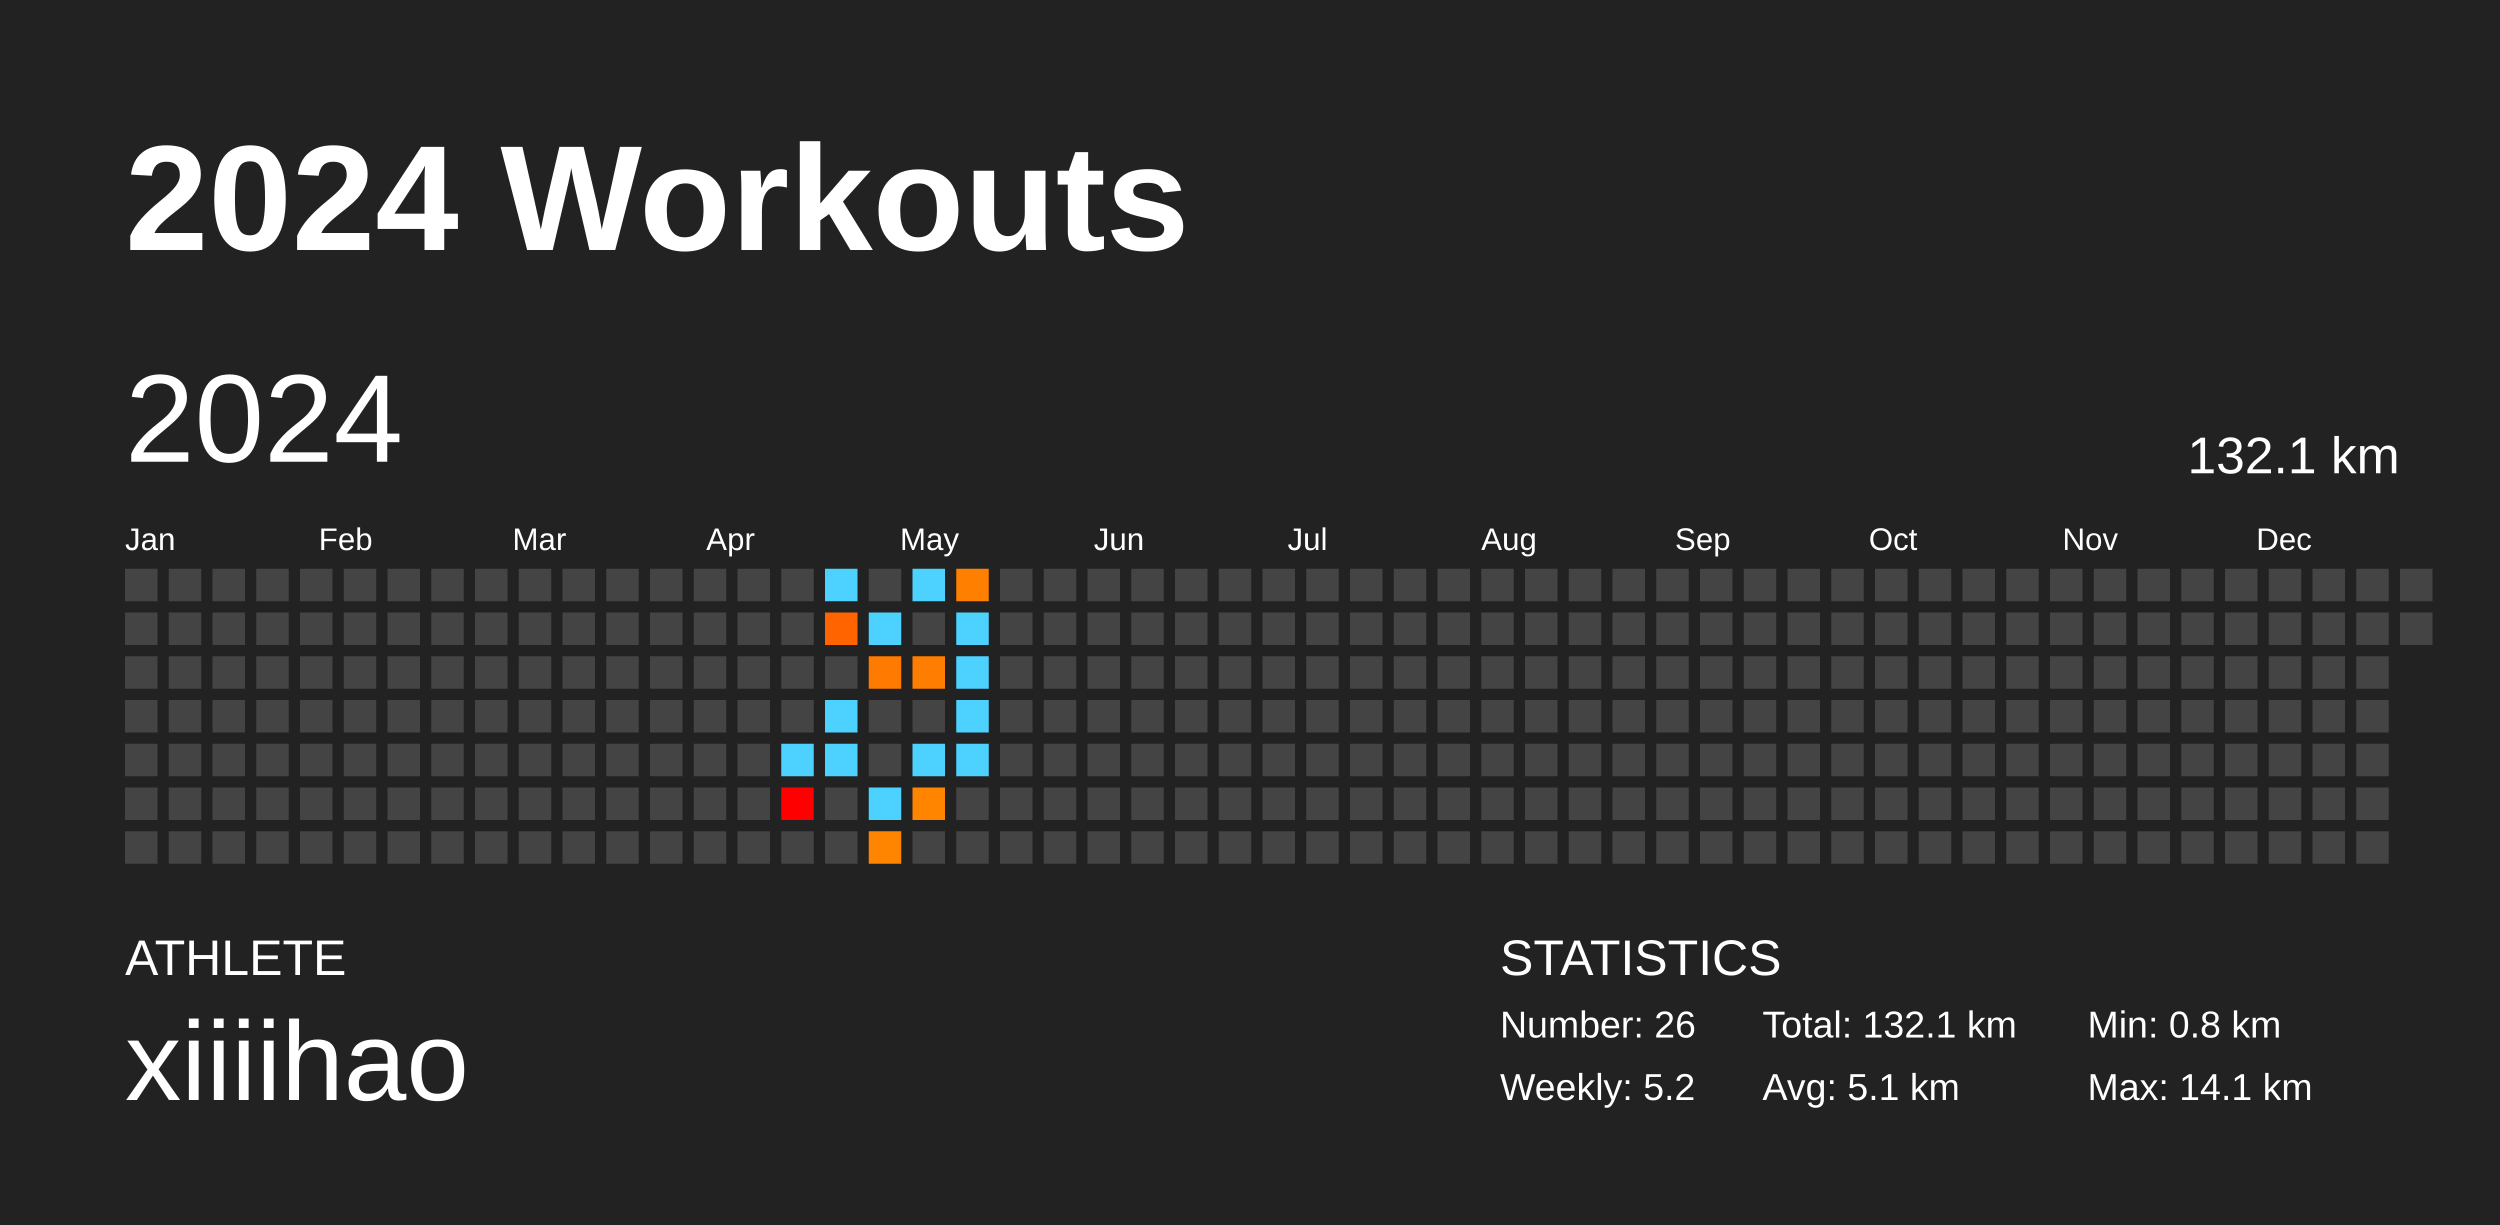
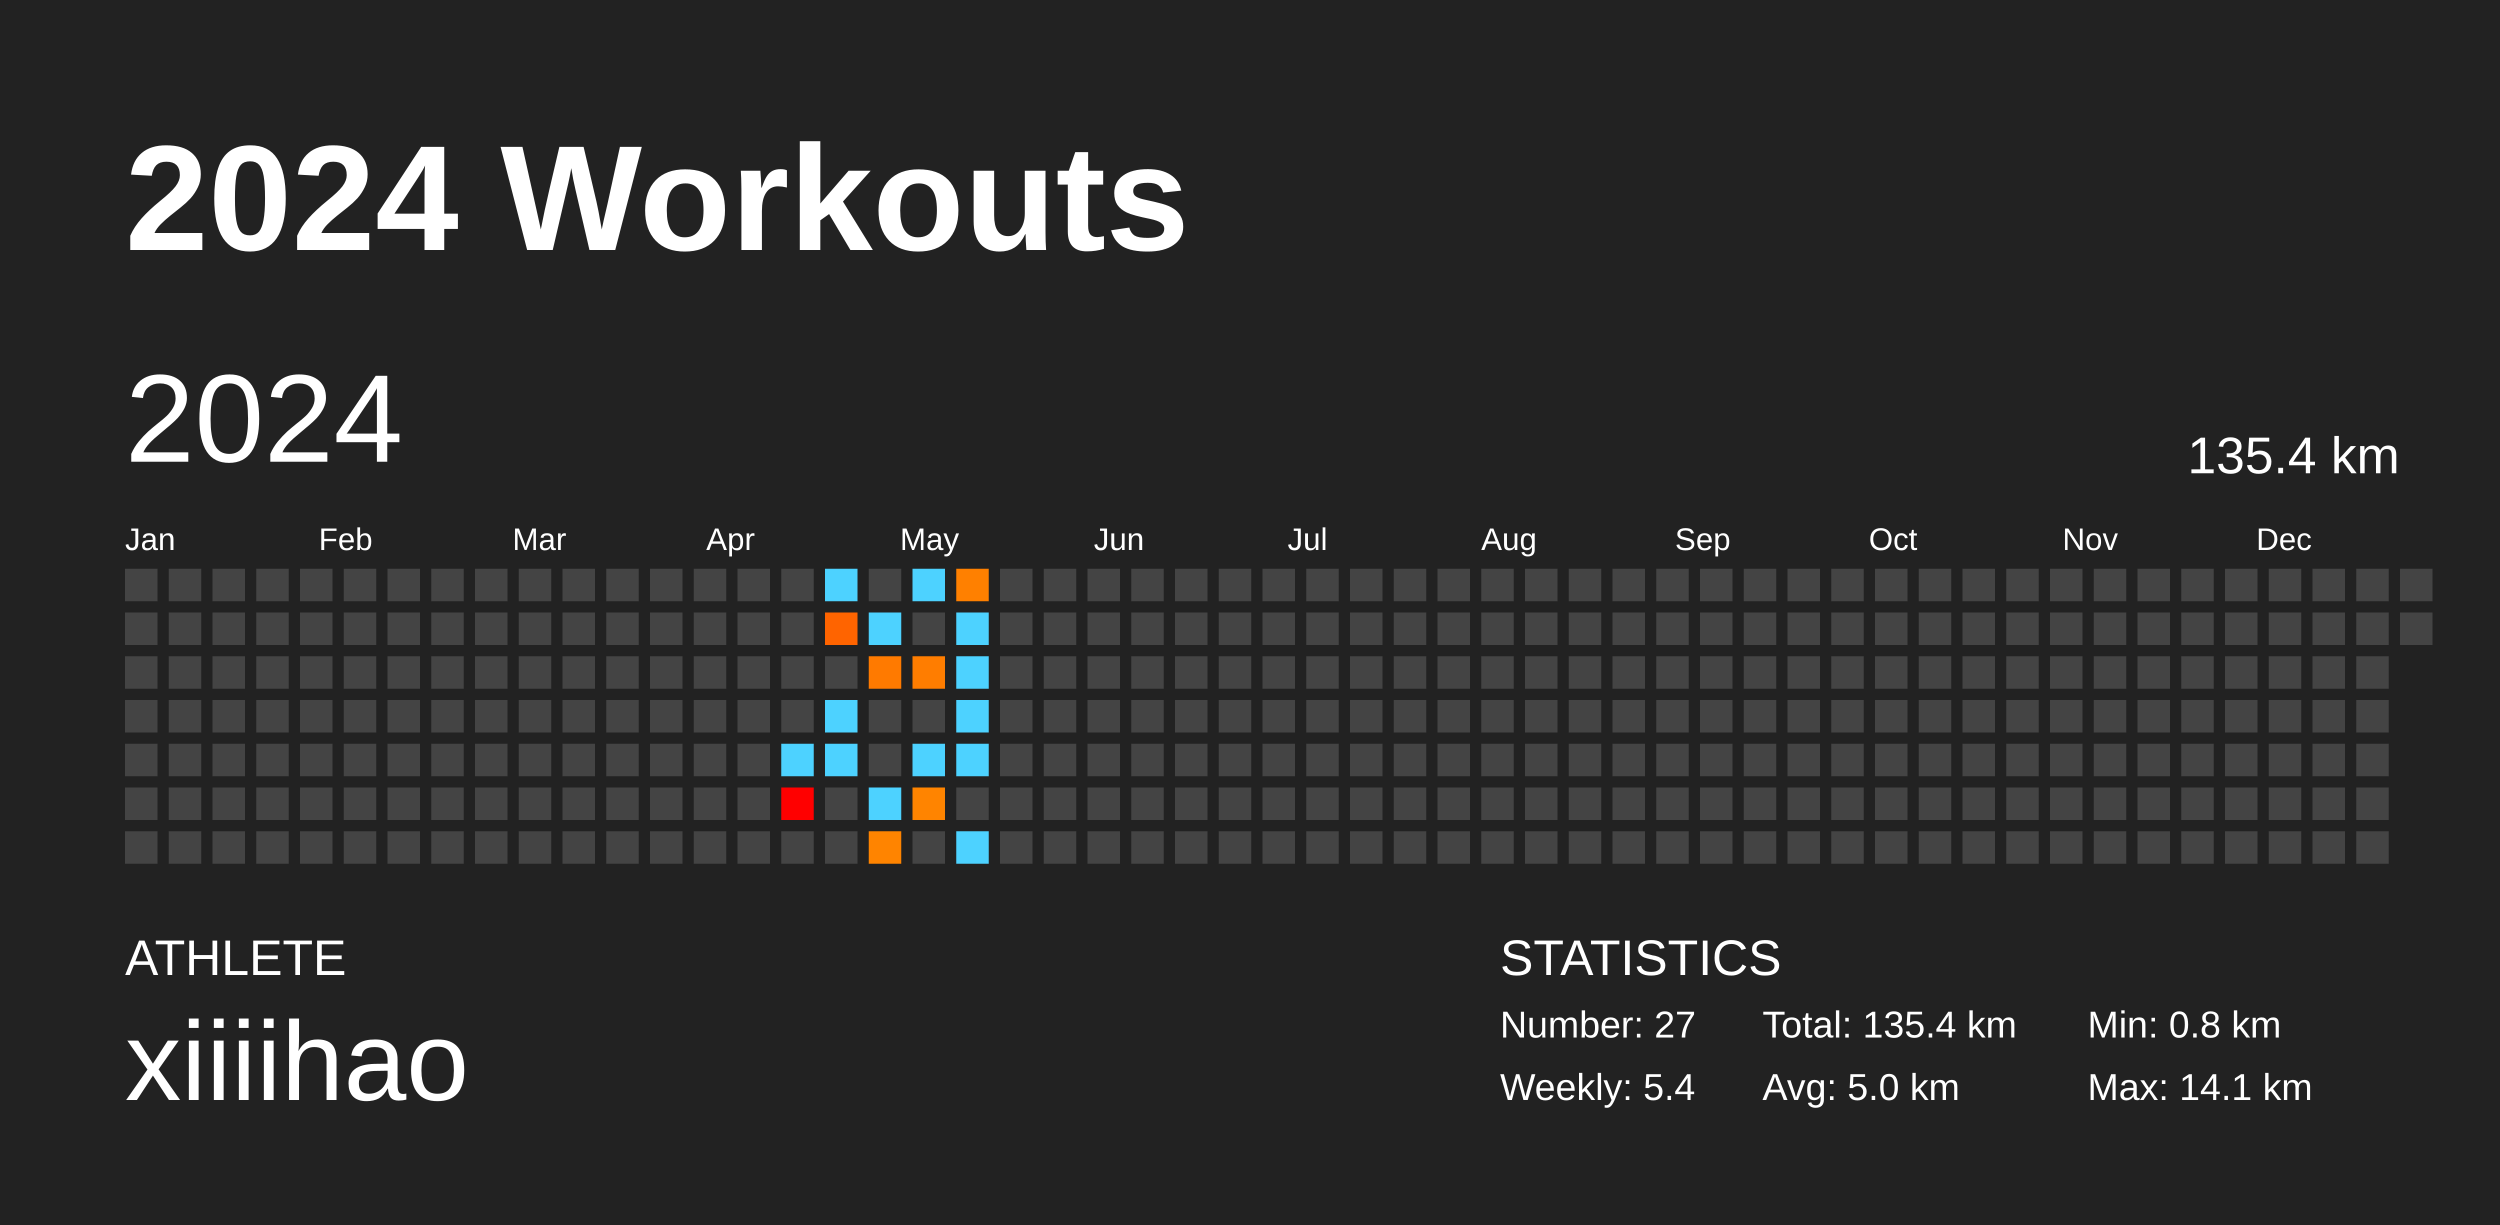
<svg xmlns="http://www.w3.org/2000/svg" baseProfile="full" height="98mm" version="1.1" viewBox="0,0,200,98" width="200mm">
  <defs />
  <rect fill="#222222" height="98" width="200" x="0" y="0" />
  <text fill="#FFFFFF" style="font-size:12px; font-family:Arial; font-weight:bold;" x="10" y="20">2024 Workouts</text>
  <text fill="#FFFFFF" style="font-size:4px; font-family:Arial" x="10" y="78">ATHLETE</text>
  <text fill="#FFFFFF" style="font-size:9px; font-family:Arial" x="10" y="88">xiiiihao</text>
  <text fill="#FFFFFF" style="font-size:4px; font-family:Arial" x="120" y="78">STATISTICS</text>
-   <text fill="#FFFFFF" style="font-size:3px; font-family:Arial" x="120" y="83">Number: 26</text>
-   <text fill="#FFFFFF" style="font-size:3px; font-family:Arial" x="120" y="88">Weekly: 5.2</text>
-   <text fill="#FFFFFF" style="font-size:3px; font-family:Arial" x="141" y="83">Total: 132.1 km</text>
-   <text fill="#FFFFFF" style="font-size:3px; font-family:Arial" x="141" y="88">Avg: 5.1 km</text>
+   <text fill="#FFFFFF" style="font-size:3px; font-family:Arial" x="120" y="83">Number: 27</text>
+   <text fill="#FFFFFF" style="font-size:3px; font-family:Arial" x="120" y="88">Weekly: 5.4</text>
+   <text fill="#FFFFFF" style="font-size:3px; font-family:Arial" x="141" y="83">Total: 135.4 km</text>
+   <text fill="#FFFFFF" style="font-size:3px; font-family:Arial" x="141" y="88">Avg: 5.0 km</text>
  <text fill="#FFFFFF" style="font-size:3px; font-family:Arial" x="167" y="83">Min: 0.8 km</text>
  <text fill="#FFFFFF" style="font-size:3px; font-family:Arial" x="167" y="88">Max: 14.1 km</text>
  <text dominant-baseline="hanging" fill="#FFFFFF" style="font-size:10.0px; font-family:Arial;" x="10" y="30">2024</text>
-   <text dominant-baseline="hanging" fill="#FFFFFF" style="font-size:4.125px; font-family:Arial;" x="175" y="35">132.1 km</text>
+   <text dominant-baseline="hanging" fill="#FFFFFF" style="font-size:4.125px; font-family:Arial;" x="175" y="35">135.4 km</text>
  <text fill="#FFFFFF" style="font-size:2.5px; font-family:Arial" x="10.0" y="44">Jan</text>
  <text fill="#FFFFFF" style="font-size:2.5px; font-family:Arial" x="25.5" y="44">Feb</text>
  <text fill="#FFFFFF" style="font-size:2.5px; font-family:Arial" x="41.0" y="44">Mar</text>
  <text fill="#FFFFFF" style="font-size:2.5px; font-family:Arial" x="56.5" y="44">Apr</text>
  <text fill="#FFFFFF" style="font-size:2.5px; font-family:Arial" x="72.0" y="44">May</text>
  <text fill="#FFFFFF" style="font-size:2.5px; font-family:Arial" x="87.5" y="44">Jun</text>
  <text fill="#FFFFFF" style="font-size:2.5px; font-family:Arial" x="103.0" y="44">Jul</text>
  <text fill="#FFFFFF" style="font-size:2.5px; font-family:Arial" x="118.5" y="44">Aug</text>
  <text fill="#FFFFFF" style="font-size:2.5px; font-family:Arial" x="134.0" y="44">Sep</text>
  <text fill="#FFFFFF" style="font-size:2.5px; font-family:Arial" x="149.5" y="44">Oct</text>
  <text fill="#FFFFFF" style="font-size:2.5px; font-family:Arial" x="165.0" y="44">Nov</text>
  <text fill="#FFFFFF" style="font-size:2.5px; font-family:Arial" x="180.5" y="44">Dec</text>
  <rect fill="#444444" height="2.6" width="2.6" x="10.0" y="45.5" />
  <rect fill="#444444" height="2.6" width="2.6" x="10.0" y="49.0" />
  <rect fill="#444444" height="2.6" width="2.6" x="10.0" y="52.5" />
  <rect fill="#444444" height="2.6" width="2.6" x="10.0" y="56.0" />
  <rect fill="#444444" height="2.6" width="2.6" x="10.0" y="59.5" />
  <rect fill="#444444" height="2.6" width="2.6" x="10.0" y="63.0" />
  <rect fill="#444444" height="2.6" width="2.6" x="10.0" y="66.5" />
  <rect fill="#444444" height="2.6" width="2.6" x="13.5" y="45.5" />
  <rect fill="#444444" height="2.6" width="2.6" x="13.5" y="49.0" />
  <rect fill="#444444" height="2.6" width="2.6" x="13.5" y="52.5" />
  <rect fill="#444444" height="2.6" width="2.6" x="13.5" y="56.0" />
  <rect fill="#444444" height="2.6" width="2.6" x="13.5" y="59.5" />
  <rect fill="#444444" height="2.6" width="2.6" x="13.5" y="63.0" />
  <rect fill="#444444" height="2.6" width="2.6" x="13.5" y="66.5" />
  <rect fill="#444444" height="2.6" width="2.6" x="17.0" y="45.5" />
  <rect fill="#444444" height="2.6" width="2.6" x="17.0" y="49.0" />
  <rect fill="#444444" height="2.6" width="2.6" x="17.0" y="52.5" />
  <rect fill="#444444" height="2.6" width="2.6" x="17.0" y="56.0" />
  <rect fill="#444444" height="2.6" width="2.6" x="17.0" y="59.5" />
  <rect fill="#444444" height="2.6" width="2.6" x="17.0" y="63.0" />
  <rect fill="#444444" height="2.6" width="2.6" x="17.0" y="66.5" />
  <rect fill="#444444" height="2.6" width="2.6" x="20.5" y="45.5" />
  <rect fill="#444444" height="2.6" width="2.6" x="20.5" y="49.0" />
  <rect fill="#444444" height="2.6" width="2.6" x="20.5" y="52.5" />
  <rect fill="#444444" height="2.6" width="2.6" x="20.5" y="56.0" />
  <rect fill="#444444" height="2.6" width="2.6" x="20.5" y="59.5" />
  <rect fill="#444444" height="2.6" width="2.6" x="20.5" y="63.0" />
  <rect fill="#444444" height="2.6" width="2.6" x="20.5" y="66.5" />
  <rect fill="#444444" height="2.6" width="2.6" x="24.0" y="45.5" />
  <rect fill="#444444" height="2.6" width="2.6" x="24.0" y="49.0" />
  <rect fill="#444444" height="2.6" width="2.6" x="24.0" y="52.5" />
  <rect fill="#444444" height="2.6" width="2.6" x="24.0" y="56.0" />
  <rect fill="#444444" height="2.6" width="2.6" x="24.0" y="59.5" />
  <rect fill="#444444" height="2.6" width="2.6" x="24.0" y="63.0" />
  <rect fill="#444444" height="2.6" width="2.6" x="24.0" y="66.5" />
  <rect fill="#444444" height="2.6" width="2.6" x="27.5" y="45.5" />
  <rect fill="#444444" height="2.6" width="2.6" x="27.5" y="49.0" />
  <rect fill="#444444" height="2.6" width="2.6" x="27.5" y="52.5" />
  <rect fill="#444444" height="2.6" width="2.6" x="27.5" y="56.0" />
  <rect fill="#444444" height="2.6" width="2.6" x="27.5" y="59.5" />
  <rect fill="#444444" height="2.6" width="2.6" x="27.5" y="63.0" />
  <rect fill="#444444" height="2.6" width="2.6" x="27.5" y="66.5" />
  <rect fill="#444444" height="2.6" width="2.6" x="31.0" y="45.5" />
  <rect fill="#444444" height="2.6" width="2.6" x="31.0" y="49.0" />
  <rect fill="#444444" height="2.6" width="2.6" x="31.0" y="52.5" />
  <rect fill="#444444" height="2.6" width="2.6" x="31.0" y="56.0" />
  <rect fill="#444444" height="2.6" width="2.6" x="31.0" y="59.5" />
  <rect fill="#444444" height="2.6" width="2.6" x="31.0" y="63.0" />
  <rect fill="#444444" height="2.6" width="2.6" x="31.0" y="66.5" />
  <rect fill="#444444" height="2.6" width="2.6" x="34.5" y="45.5" />
  <rect fill="#444444" height="2.6" width="2.6" x="34.5" y="49.0" />
  <rect fill="#444444" height="2.6" width="2.6" x="34.5" y="52.5" />
  <rect fill="#444444" height="2.6" width="2.6" x="34.5" y="56.0" />
  <rect fill="#444444" height="2.6" width="2.6" x="34.5" y="59.5" />
  <rect fill="#444444" height="2.6" width="2.6" x="34.5" y="63.0" />
  <rect fill="#444444" height="2.6" width="2.6" x="34.5" y="66.5" />
  <rect fill="#444444" height="2.6" width="2.6" x="38.0" y="45.5" />
  <rect fill="#444444" height="2.6" width="2.6" x="38.0" y="49.0" />
  <rect fill="#444444" height="2.6" width="2.6" x="38.0" y="52.5" />
  <rect fill="#444444" height="2.6" width="2.6" x="38.0" y="56.0" />
  <rect fill="#444444" height="2.6" width="2.6" x="38.0" y="59.5" />
  <rect fill="#444444" height="2.6" width="2.6" x="38.0" y="63.0" />
  <rect fill="#444444" height="2.6" width="2.6" x="38.0" y="66.5" />
  <rect fill="#444444" height="2.6" width="2.6" x="41.5" y="45.5" />
  <rect fill="#444444" height="2.6" width="2.6" x="41.5" y="49.0" />
  <rect fill="#444444" height="2.6" width="2.6" x="41.5" y="52.5" />
  <rect fill="#444444" height="2.6" width="2.6" x="41.5" y="56.0" />
  <rect fill="#444444" height="2.6" width="2.6" x="41.5" y="59.5" />
  <rect fill="#444444" height="2.6" width="2.6" x="41.5" y="63.0" />
  <rect fill="#444444" height="2.6" width="2.6" x="41.5" y="66.5" />
  <rect fill="#444444" height="2.6" width="2.6" x="45.0" y="45.5" />
  <rect fill="#444444" height="2.6" width="2.6" x="45.0" y="49.0" />
  <rect fill="#444444" height="2.6" width="2.6" x="45.0" y="52.5" />
  <rect fill="#444444" height="2.6" width="2.6" x="45.0" y="56.0" />
  <rect fill="#444444" height="2.6" width="2.6" x="45.0" y="59.5" />
  <rect fill="#444444" height="2.6" width="2.6" x="45.0" y="63.0" />
  <rect fill="#444444" height="2.6" width="2.6" x="45.0" y="66.5" />
  <rect fill="#444444" height="2.6" width="2.6" x="48.5" y="45.5" />
  <rect fill="#444444" height="2.6" width="2.6" x="48.5" y="49.0" />
  <rect fill="#444444" height="2.6" width="2.6" x="48.5" y="52.5" />
  <rect fill="#444444" height="2.6" width="2.6" x="48.5" y="56.0" />
  <rect fill="#444444" height="2.6" width="2.6" x="48.5" y="59.5" />
  <rect fill="#444444" height="2.6" width="2.6" x="48.5" y="63.0" />
  <rect fill="#444444" height="2.6" width="2.6" x="48.5" y="66.5" />
  <rect fill="#444444" height="2.6" width="2.6" x="52.0" y="45.5" />
  <rect fill="#444444" height="2.6" width="2.6" x="52.0" y="49.0" />
  <rect fill="#444444" height="2.6" width="2.6" x="52.0" y="52.5" />
  <rect fill="#444444" height="2.6" width="2.6" x="52.0" y="56.0" />
  <rect fill="#444444" height="2.6" width="2.6" x="52.0" y="59.5" />
  <rect fill="#444444" height="2.6" width="2.6" x="52.0" y="63.0" />
  <rect fill="#444444" height="2.6" width="2.6" x="52.0" y="66.5" />
  <rect fill="#444444" height="2.6" width="2.6" x="55.5" y="45.5" />
  <rect fill="#444444" height="2.6" width="2.6" x="55.5" y="49.0" />
  <rect fill="#444444" height="2.6" width="2.6" x="55.5" y="52.5" />
  <rect fill="#444444" height="2.6" width="2.6" x="55.5" y="56.0" />
  <rect fill="#444444" height="2.6" width="2.6" x="55.5" y="59.5" />
  <rect fill="#444444" height="2.6" width="2.6" x="55.5" y="63.0" />
  <rect fill="#444444" height="2.6" width="2.6" x="55.5" y="66.5" />
  <rect fill="#444444" height="2.6" width="2.6" x="59.0" y="45.5" />
  <rect fill="#444444" height="2.6" width="2.6" x="59.0" y="49.0" />
  <rect fill="#444444" height="2.6" width="2.6" x="59.0" y="52.5" />
  <rect fill="#444444" height="2.6" width="2.6" x="59.0" y="56.0" />
  <rect fill="#444444" height="2.6" width="2.6" x="59.0" y="59.5" />
  <rect fill="#444444" height="2.6" width="2.6" x="59.0" y="63.0" />
  <rect fill="#444444" height="2.6" width="2.6" x="59.0" y="66.5" />
  <rect fill="#444444" height="2.6" width="2.6" x="62.5" y="45.5" />
  <rect fill="#444444" height="2.6" width="2.6" x="62.5" y="49.0" />
  <rect fill="#444444" height="2.6" width="2.6" x="62.5" y="52.5" />
  <rect fill="#444444" height="2.6" width="2.6" x="62.5" y="56.0" />
  <rect fill="#4dd2ff" height="2.6" width="2.6" x="62.5" y="59.5" />
  <rect fill="#ff0000" height="2.6" width="2.6" x="62.5" y="63.0" />
  <rect fill="#444444" height="2.6" width="2.6" x="62.5" y="66.5" />
  <rect fill="#4dd2ff" height="2.6" width="2.6" x="66.0" y="45.5" />
  <rect fill="#ff6400" height="2.6" width="2.6" x="66.0" y="49.0" />
  <rect fill="#444444" height="2.6" width="2.6" x="66.0" y="52.5" />
  <rect fill="#4dd2ff" height="2.6" width="2.6" x="66.0" y="56.0" />
  <rect fill="#4dd2ff" height="2.6" width="2.6" x="66.0" y="59.5" />
  <rect fill="#444444" height="2.6" width="2.6" x="66.0" y="63.0" />
  <rect fill="#444444" height="2.6" width="2.6" x="66.0" y="66.5" />
  <rect fill="#444444" height="2.6" width="2.6" x="69.5" y="45.5" />
  <rect fill="#4dd2ff" height="2.6" width="2.6" x="69.5" y="49.0" />
  <rect fill="#ff7a00" height="2.6" width="2.6" x="69.5" y="52.5" />
  <rect fill="#444444" height="2.6" width="2.6" x="69.5" y="56.0" />
  <rect fill="#444444" height="2.6" width="2.6" x="69.5" y="59.5" />
  <rect fill="#4dd2ff" height="2.6" width="2.6" x="69.5" y="63.0" />
  <rect fill="#ff8400" height="2.6" width="2.6" x="69.5" y="66.5" />
  <rect fill="#4dd2ff" height="2.6" width="2.6" x="73.0" y="45.5" />
  <rect fill="#444444" height="2.6" width="2.6" x="73.0" y="49.0" />
  <rect fill="#ff7d00" height="2.6" width="2.6" x="73.0" y="52.5" />
  <rect fill="#444444" height="2.6" width="2.6" x="73.0" y="56.0" />
  <rect fill="#4dd2ff" height="2.6" width="2.6" x="73.0" y="59.5" />
  <rect fill="#ff8400" height="2.6" width="2.6" x="73.0" y="63.0" />
  <rect fill="#444444" height="2.6" width="2.6" x="73.0" y="66.5" />
  <rect fill="#ff8000" height="2.6" width="2.6" x="76.5" y="45.5" />
  <rect fill="#4dd2ff" height="2.6" width="2.6" x="76.5" y="49.0" />
  <rect fill="#4dd2ff" height="2.6" width="2.6" x="76.5" y="52.5" />
  <rect fill="#4dd2ff" height="2.6" width="2.6" x="76.5" y="56.0" />
  <rect fill="#4dd2ff" height="2.6" width="2.6" x="76.5" y="59.5" />
  <rect fill="#444444" height="2.6" width="2.6" x="76.5" y="63.0" />
-   <rect fill="#444444" height="2.6" width="2.6" x="76.5" y="66.5" />
+   <rect fill="#4dd2ff" height="2.6" width="2.6" x="76.5" y="66.5" />
  <rect fill="#444444" height="2.6" width="2.6" x="80.0" y="45.5" />
  <rect fill="#444444" height="2.6" width="2.6" x="80.0" y="49.0" />
  <rect fill="#444444" height="2.6" width="2.6" x="80.0" y="52.5" />
  <rect fill="#444444" height="2.6" width="2.6" x="80.0" y="56.0" />
  <rect fill="#444444" height="2.6" width="2.6" x="80.0" y="59.5" />
  <rect fill="#444444" height="2.6" width="2.6" x="80.0" y="63.0" />
  <rect fill="#444444" height="2.6" width="2.6" x="80.0" y="66.5" />
  <rect fill="#444444" height="2.6" width="2.6" x="83.5" y="45.5" />
  <rect fill="#444444" height="2.6" width="2.6" x="83.5" y="49.0" />
  <rect fill="#444444" height="2.6" width="2.6" x="83.5" y="52.5" />
  <rect fill="#444444" height="2.6" width="2.6" x="83.5" y="56.0" />
  <rect fill="#444444" height="2.6" width="2.6" x="83.5" y="59.5" />
  <rect fill="#444444" height="2.6" width="2.6" x="83.5" y="63.0" />
  <rect fill="#444444" height="2.6" width="2.6" x="83.5" y="66.5" />
  <rect fill="#444444" height="2.6" width="2.6" x="87.0" y="45.5" />
  <rect fill="#444444" height="2.6" width="2.6" x="87.0" y="49.0" />
  <rect fill="#444444" height="2.6" width="2.6" x="87.0" y="52.5" />
  <rect fill="#444444" height="2.6" width="2.6" x="87.0" y="56.0" />
  <rect fill="#444444" height="2.6" width="2.6" x="87.0" y="59.5" />
  <rect fill="#444444" height="2.6" width="2.6" x="87.0" y="63.0" />
  <rect fill="#444444" height="2.6" width="2.6" x="87.0" y="66.5" />
  <rect fill="#444444" height="2.6" width="2.6" x="90.5" y="45.5" />
  <rect fill="#444444" height="2.6" width="2.6" x="90.5" y="49.0" />
  <rect fill="#444444" height="2.6" width="2.6" x="90.5" y="52.5" />
  <rect fill="#444444" height="2.6" width="2.6" x="90.5" y="56.0" />
  <rect fill="#444444" height="2.6" width="2.6" x="90.5" y="59.5" />
  <rect fill="#444444" height="2.6" width="2.6" x="90.5" y="63.0" />
  <rect fill="#444444" height="2.6" width="2.6" x="90.5" y="66.5" />
  <rect fill="#444444" height="2.6" width="2.6" x="94.0" y="45.5" />
  <rect fill="#444444" height="2.6" width="2.6" x="94.0" y="49.0" />
  <rect fill="#444444" height="2.6" width="2.6" x="94.0" y="52.5" />
  <rect fill="#444444" height="2.6" width="2.6" x="94.0" y="56.0" />
  <rect fill="#444444" height="2.6" width="2.6" x="94.0" y="59.5" />
  <rect fill="#444444" height="2.6" width="2.6" x="94.0" y="63.0" />
  <rect fill="#444444" height="2.6" width="2.6" x="94.0" y="66.5" />
  <rect fill="#444444" height="2.6" width="2.6" x="97.5" y="45.5" />
  <rect fill="#444444" height="2.6" width="2.6" x="97.5" y="49.0" />
  <rect fill="#444444" height="2.6" width="2.6" x="97.5" y="52.5" />
  <rect fill="#444444" height="2.6" width="2.6" x="97.5" y="56.0" />
  <rect fill="#444444" height="2.6" width="2.6" x="97.5" y="59.5" />
  <rect fill="#444444" height="2.6" width="2.6" x="97.5" y="63.0" />
  <rect fill="#444444" height="2.6" width="2.6" x="97.5" y="66.5" />
  <rect fill="#444444" height="2.6" width="2.6" x="101.0" y="45.5" />
  <rect fill="#444444" height="2.6" width="2.6" x="101.0" y="49.0" />
  <rect fill="#444444" height="2.6" width="2.6" x="101.0" y="52.5" />
  <rect fill="#444444" height="2.6" width="2.6" x="101.0" y="56.0" />
  <rect fill="#444444" height="2.6" width="2.6" x="101.0" y="59.5" />
  <rect fill="#444444" height="2.6" width="2.6" x="101.0" y="63.0" />
  <rect fill="#444444" height="2.6" width="2.6" x="101.0" y="66.5" />
  <rect fill="#444444" height="2.6" width="2.6" x="104.5" y="45.5" />
  <rect fill="#444444" height="2.6" width="2.6" x="104.5" y="49.0" />
  <rect fill="#444444" height="2.6" width="2.6" x="104.5" y="52.5" />
  <rect fill="#444444" height="2.6" width="2.6" x="104.5" y="56.0" />
  <rect fill="#444444" height="2.6" width="2.6" x="104.5" y="59.5" />
  <rect fill="#444444" height="2.6" width="2.6" x="104.5" y="63.0" />
  <rect fill="#444444" height="2.6" width="2.6" x="104.5" y="66.5" />
  <rect fill="#444444" height="2.6" width="2.6" x="108.0" y="45.5" />
  <rect fill="#444444" height="2.6" width="2.6" x="108.0" y="49.0" />
  <rect fill="#444444" height="2.6" width="2.6" x="108.0" y="52.5" />
  <rect fill="#444444" height="2.6" width="2.6" x="108.0" y="56.0" />
  <rect fill="#444444" height="2.6" width="2.6" x="108.0" y="59.5" />
  <rect fill="#444444" height="2.6" width="2.6" x="108.0" y="63.0" />
  <rect fill="#444444" height="2.6" width="2.6" x="108.0" y="66.5" />
  <rect fill="#444444" height="2.6" width="2.6" x="111.5" y="45.5" />
  <rect fill="#444444" height="2.6" width="2.6" x="111.5" y="49.0" />
  <rect fill="#444444" height="2.6" width="2.6" x="111.5" y="52.5" />
  <rect fill="#444444" height="2.6" width="2.6" x="111.5" y="56.0" />
  <rect fill="#444444" height="2.6" width="2.6" x="111.5" y="59.5" />
  <rect fill="#444444" height="2.6" width="2.6" x="111.5" y="63.0" />
  <rect fill="#444444" height="2.6" width="2.6" x="111.5" y="66.5" />
  <rect fill="#444444" height="2.6" width="2.6" x="115.0" y="45.5" />
  <rect fill="#444444" height="2.6" width="2.6" x="115.0" y="49.0" />
  <rect fill="#444444" height="2.6" width="2.6" x="115.0" y="52.5" />
  <rect fill="#444444" height="2.6" width="2.6" x="115.0" y="56.0" />
  <rect fill="#444444" height="2.6" width="2.6" x="115.0" y="59.5" />
  <rect fill="#444444" height="2.6" width="2.6" x="115.0" y="63.0" />
  <rect fill="#444444" height="2.6" width="2.6" x="115.0" y="66.5" />
  <rect fill="#444444" height="2.6" width="2.6" x="118.5" y="45.5" />
  <rect fill="#444444" height="2.6" width="2.6" x="118.5" y="49.0" />
  <rect fill="#444444" height="2.6" width="2.6" x="118.5" y="52.5" />
  <rect fill="#444444" height="2.6" width="2.6" x="118.5" y="56.0" />
  <rect fill="#444444" height="2.6" width="2.6" x="118.5" y="59.5" />
  <rect fill="#444444" height="2.6" width="2.6" x="118.5" y="63.0" />
  <rect fill="#444444" height="2.6" width="2.6" x="118.5" y="66.5" />
  <rect fill="#444444" height="2.6" width="2.6" x="122.0" y="45.5" />
  <rect fill="#444444" height="2.6" width="2.6" x="122.0" y="49.0" />
  <rect fill="#444444" height="2.6" width="2.6" x="122.0" y="52.5" />
  <rect fill="#444444" height="2.6" width="2.6" x="122.0" y="56.0" />
  <rect fill="#444444" height="2.6" width="2.6" x="122.0" y="59.5" />
  <rect fill="#444444" height="2.6" width="2.6" x="122.0" y="63.0" />
  <rect fill="#444444" height="2.6" width="2.6" x="122.0" y="66.5" />
  <rect fill="#444444" height="2.6" width="2.6" x="125.5" y="45.5" />
  <rect fill="#444444" height="2.6" width="2.6" x="125.5" y="49.0" />
  <rect fill="#444444" height="2.6" width="2.6" x="125.5" y="52.5" />
  <rect fill="#444444" height="2.6" width="2.6" x="125.5" y="56.0" />
  <rect fill="#444444" height="2.6" width="2.6" x="125.5" y="59.5" />
  <rect fill="#444444" height="2.6" width="2.6" x="125.5" y="63.0" />
  <rect fill="#444444" height="2.6" width="2.6" x="125.5" y="66.5" />
  <rect fill="#444444" height="2.6" width="2.6" x="129.0" y="45.5" />
  <rect fill="#444444" height="2.6" width="2.6" x="129.0" y="49.0" />
  <rect fill="#444444" height="2.6" width="2.6" x="129.0" y="52.5" />
  <rect fill="#444444" height="2.6" width="2.6" x="129.0" y="56.0" />
  <rect fill="#444444" height="2.6" width="2.6" x="129.0" y="59.5" />
  <rect fill="#444444" height="2.6" width="2.6" x="129.0" y="63.0" />
  <rect fill="#444444" height="2.6" width="2.6" x="129.0" y="66.5" />
  <rect fill="#444444" height="2.6" width="2.6" x="132.5" y="45.5" />
  <rect fill="#444444" height="2.6" width="2.6" x="132.5" y="49.0" />
  <rect fill="#444444" height="2.6" width="2.6" x="132.5" y="52.5" />
  <rect fill="#444444" height="2.6" width="2.6" x="132.5" y="56.0" />
  <rect fill="#444444" height="2.6" width="2.6" x="132.5" y="59.5" />
  <rect fill="#444444" height="2.6" width="2.6" x="132.5" y="63.0" />
  <rect fill="#444444" height="2.6" width="2.6" x="132.5" y="66.5" />
  <rect fill="#444444" height="2.6" width="2.6" x="136.0" y="45.5" />
  <rect fill="#444444" height="2.6" width="2.6" x="136.0" y="49.0" />
  <rect fill="#444444" height="2.6" width="2.6" x="136.0" y="52.5" />
  <rect fill="#444444" height="2.6" width="2.6" x="136.0" y="56.0" />
  <rect fill="#444444" height="2.6" width="2.6" x="136.0" y="59.5" />
  <rect fill="#444444" height="2.6" width="2.6" x="136.0" y="63.0" />
  <rect fill="#444444" height="2.6" width="2.6" x="136.0" y="66.5" />
  <rect fill="#444444" height="2.6" width="2.6" x="139.5" y="45.5" />
  <rect fill="#444444" height="2.6" width="2.6" x="139.5" y="49.0" />
  <rect fill="#444444" height="2.6" width="2.6" x="139.5" y="52.5" />
  <rect fill="#444444" height="2.6" width="2.6" x="139.5" y="56.0" />
  <rect fill="#444444" height="2.6" width="2.6" x="139.5" y="59.5" />
  <rect fill="#444444" height="2.6" width="2.6" x="139.5" y="63.0" />
  <rect fill="#444444" height="2.6" width="2.6" x="139.5" y="66.5" />
  <rect fill="#444444" height="2.6" width="2.6" x="143.0" y="45.5" />
  <rect fill="#444444" height="2.6" width="2.6" x="143.0" y="49.0" />
  <rect fill="#444444" height="2.6" width="2.6" x="143.0" y="52.5" />
  <rect fill="#444444" height="2.6" width="2.6" x="143.0" y="56.0" />
  <rect fill="#444444" height="2.6" width="2.6" x="143.0" y="59.5" />
  <rect fill="#444444" height="2.6" width="2.6" x="143.0" y="63.0" />
  <rect fill="#444444" height="2.6" width="2.6" x="143.0" y="66.5" />
  <rect fill="#444444" height="2.6" width="2.6" x="146.5" y="45.5" />
  <rect fill="#444444" height="2.6" width="2.6" x="146.5" y="49.0" />
  <rect fill="#444444" height="2.6" width="2.6" x="146.5" y="52.5" />
  <rect fill="#444444" height="2.6" width="2.6" x="146.5" y="56.0" />
  <rect fill="#444444" height="2.6" width="2.6" x="146.5" y="59.5" />
  <rect fill="#444444" height="2.6" width="2.6" x="146.5" y="63.0" />
  <rect fill="#444444" height="2.6" width="2.6" x="146.5" y="66.5" />
  <rect fill="#444444" height="2.6" width="2.6" x="150.0" y="45.5" />
  <rect fill="#444444" height="2.6" width="2.6" x="150.0" y="49.0" />
  <rect fill="#444444" height="2.6" width="2.6" x="150.0" y="52.5" />
  <rect fill="#444444" height="2.6" width="2.6" x="150.0" y="56.0" />
  <rect fill="#444444" height="2.6" width="2.6" x="150.0" y="59.5" />
  <rect fill="#444444" height="2.6" width="2.6" x="150.0" y="63.0" />
  <rect fill="#444444" height="2.6" width="2.6" x="150.0" y="66.5" />
  <rect fill="#444444" height="2.6" width="2.6" x="153.5" y="45.5" />
  <rect fill="#444444" height="2.6" width="2.6" x="153.5" y="49.0" />
  <rect fill="#444444" height="2.6" width="2.6" x="153.5" y="52.5" />
  <rect fill="#444444" height="2.6" width="2.6" x="153.5" y="56.0" />
  <rect fill="#444444" height="2.6" width="2.6" x="153.5" y="59.5" />
  <rect fill="#444444" height="2.6" width="2.6" x="153.5" y="63.0" />
  <rect fill="#444444" height="2.6" width="2.6" x="153.5" y="66.5" />
  <rect fill="#444444" height="2.6" width="2.6" x="157.0" y="45.5" />
  <rect fill="#444444" height="2.6" width="2.6" x="157.0" y="49.0" />
  <rect fill="#444444" height="2.6" width="2.6" x="157.0" y="52.5" />
  <rect fill="#444444" height="2.6" width="2.6" x="157.0" y="56.0" />
  <rect fill="#444444" height="2.6" width="2.6" x="157.0" y="59.5" />
  <rect fill="#444444" height="2.6" width="2.6" x="157.0" y="63.0" />
  <rect fill="#444444" height="2.6" width="2.6" x="157.0" y="66.5" />
  <rect fill="#444444" height="2.6" width="2.6" x="160.5" y="45.5" />
  <rect fill="#444444" height="2.6" width="2.6" x="160.5" y="49.0" />
  <rect fill="#444444" height="2.6" width="2.6" x="160.5" y="52.5" />
  <rect fill="#444444" height="2.6" width="2.6" x="160.5" y="56.0" />
  <rect fill="#444444" height="2.6" width="2.6" x="160.5" y="59.5" />
  <rect fill="#444444" height="2.6" width="2.6" x="160.5" y="63.0" />
  <rect fill="#444444" height="2.6" width="2.6" x="160.5" y="66.5" />
  <rect fill="#444444" height="2.6" width="2.6" x="164.0" y="45.5" />
  <rect fill="#444444" height="2.6" width="2.6" x="164.0" y="49.0" />
  <rect fill="#444444" height="2.6" width="2.6" x="164.0" y="52.5" />
  <rect fill="#444444" height="2.6" width="2.6" x="164.0" y="56.0" />
  <rect fill="#444444" height="2.6" width="2.6" x="164.0" y="59.5" />
  <rect fill="#444444" height="2.6" width="2.6" x="164.0" y="63.0" />
  <rect fill="#444444" height="2.6" width="2.6" x="164.0" y="66.5" />
  <rect fill="#444444" height="2.6" width="2.6" x="167.5" y="45.5" />
  <rect fill="#444444" height="2.6" width="2.6" x="167.5" y="49.0" />
  <rect fill="#444444" height="2.6" width="2.6" x="167.5" y="52.5" />
  <rect fill="#444444" height="2.6" width="2.6" x="167.5" y="56.0" />
  <rect fill="#444444" height="2.6" width="2.6" x="167.5" y="59.5" />
  <rect fill="#444444" height="2.6" width="2.6" x="167.5" y="63.0" />
  <rect fill="#444444" height="2.6" width="2.6" x="167.5" y="66.5" />
  <rect fill="#444444" height="2.6" width="2.6" x="171.0" y="45.5" />
  <rect fill="#444444" height="2.6" width="2.6" x="171.0" y="49.0" />
  <rect fill="#444444" height="2.6" width="2.6" x="171.0" y="52.5" />
  <rect fill="#444444" height="2.6" width="2.6" x="171.0" y="56.0" />
  <rect fill="#444444" height="2.6" width="2.6" x="171.0" y="59.5" />
  <rect fill="#444444" height="2.6" width="2.6" x="171.0" y="63.0" />
  <rect fill="#444444" height="2.6" width="2.6" x="171.0" y="66.5" />
  <rect fill="#444444" height="2.6" width="2.6" x="174.5" y="45.5" />
  <rect fill="#444444" height="2.6" width="2.6" x="174.5" y="49.0" />
  <rect fill="#444444" height="2.6" width="2.6" x="174.5" y="52.5" />
  <rect fill="#444444" height="2.6" width="2.6" x="174.5" y="56.0" />
  <rect fill="#444444" height="2.6" width="2.6" x="174.5" y="59.5" />
  <rect fill="#444444" height="2.6" width="2.6" x="174.5" y="63.0" />
  <rect fill="#444444" height="2.6" width="2.6" x="174.5" y="66.5" />
  <rect fill="#444444" height="2.6" width="2.6" x="178.0" y="45.5" />
  <rect fill="#444444" height="2.6" width="2.6" x="178.0" y="49.0" />
  <rect fill="#444444" height="2.6" width="2.6" x="178.0" y="52.5" />
  <rect fill="#444444" height="2.6" width="2.6" x="178.0" y="56.0" />
  <rect fill="#444444" height="2.6" width="2.6" x="178.0" y="59.5" />
  <rect fill="#444444" height="2.6" width="2.6" x="178.0" y="63.0" />
  <rect fill="#444444" height="2.6" width="2.6" x="178.0" y="66.5" />
  <rect fill="#444444" height="2.6" width="2.6" x="181.5" y="45.5" />
  <rect fill="#444444" height="2.6" width="2.6" x="181.5" y="49.0" />
  <rect fill="#444444" height="2.6" width="2.6" x="181.5" y="52.5" />
  <rect fill="#444444" height="2.6" width="2.6" x="181.5" y="56.0" />
  <rect fill="#444444" height="2.6" width="2.6" x="181.5" y="59.5" />
  <rect fill="#444444" height="2.6" width="2.6" x="181.5" y="63.0" />
  <rect fill="#444444" height="2.6" width="2.6" x="181.5" y="66.5" />
  <rect fill="#444444" height="2.6" width="2.6" x="185.0" y="45.5" />
  <rect fill="#444444" height="2.6" width="2.6" x="185.0" y="49.0" />
  <rect fill="#444444" height="2.6" width="2.6" x="185.0" y="52.5" />
  <rect fill="#444444" height="2.6" width="2.6" x="185.0" y="56.0" />
  <rect fill="#444444" height="2.6" width="2.6" x="185.0" y="59.5" />
  <rect fill="#444444" height="2.6" width="2.6" x="185.0" y="63.0" />
  <rect fill="#444444" height="2.6" width="2.6" x="185.0" y="66.5" />
  <rect fill="#444444" height="2.6" width="2.6" x="188.5" y="45.5" />
  <rect fill="#444444" height="2.6" width="2.6" x="188.5" y="49.0" />
  <rect fill="#444444" height="2.6" width="2.6" x="188.5" y="52.5" />
  <rect fill="#444444" height="2.6" width="2.6" x="188.5" y="56.0" />
  <rect fill="#444444" height="2.6" width="2.6" x="188.5" y="59.5" />
  <rect fill="#444444" height="2.6" width="2.6" x="188.5" y="63.0" />
  <rect fill="#444444" height="2.6" width="2.6" x="188.5" y="66.5" />
  <rect fill="#444444" height="2.6" width="2.6" x="192.0" y="45.5" />
  <rect fill="#444444" height="2.6" width="2.6" x="192.0" y="49.0" />
</svg>
